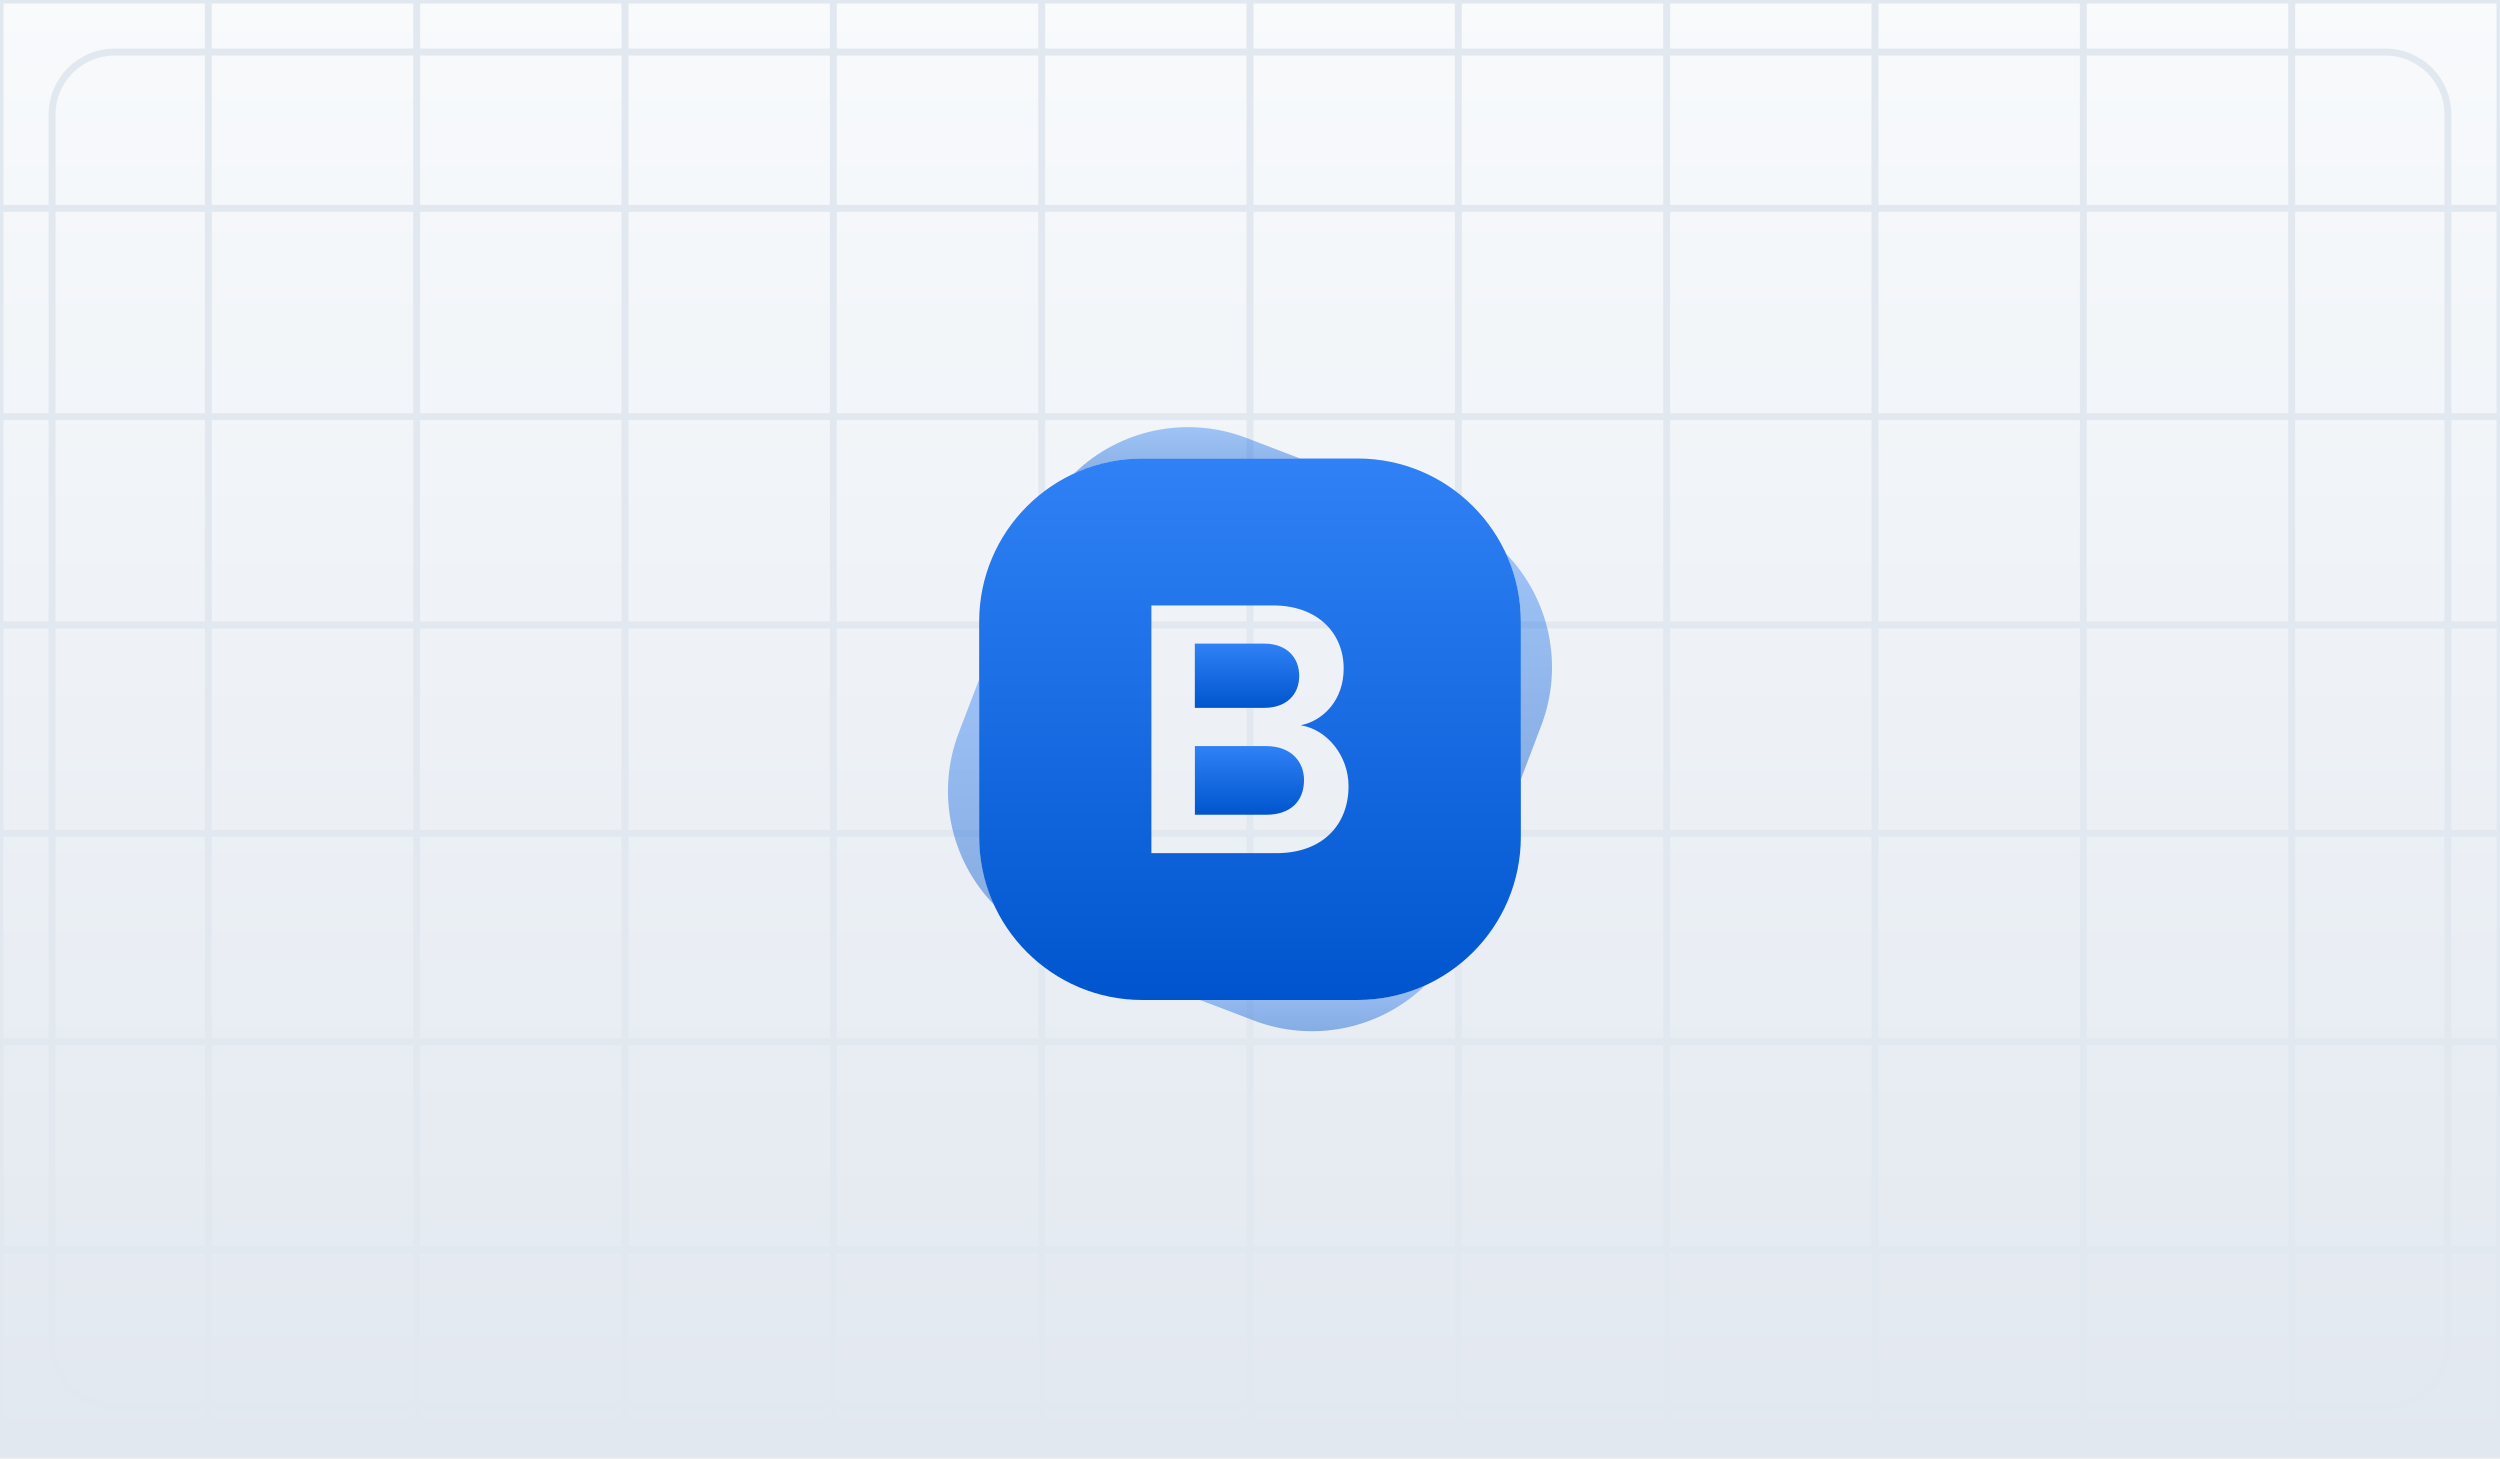
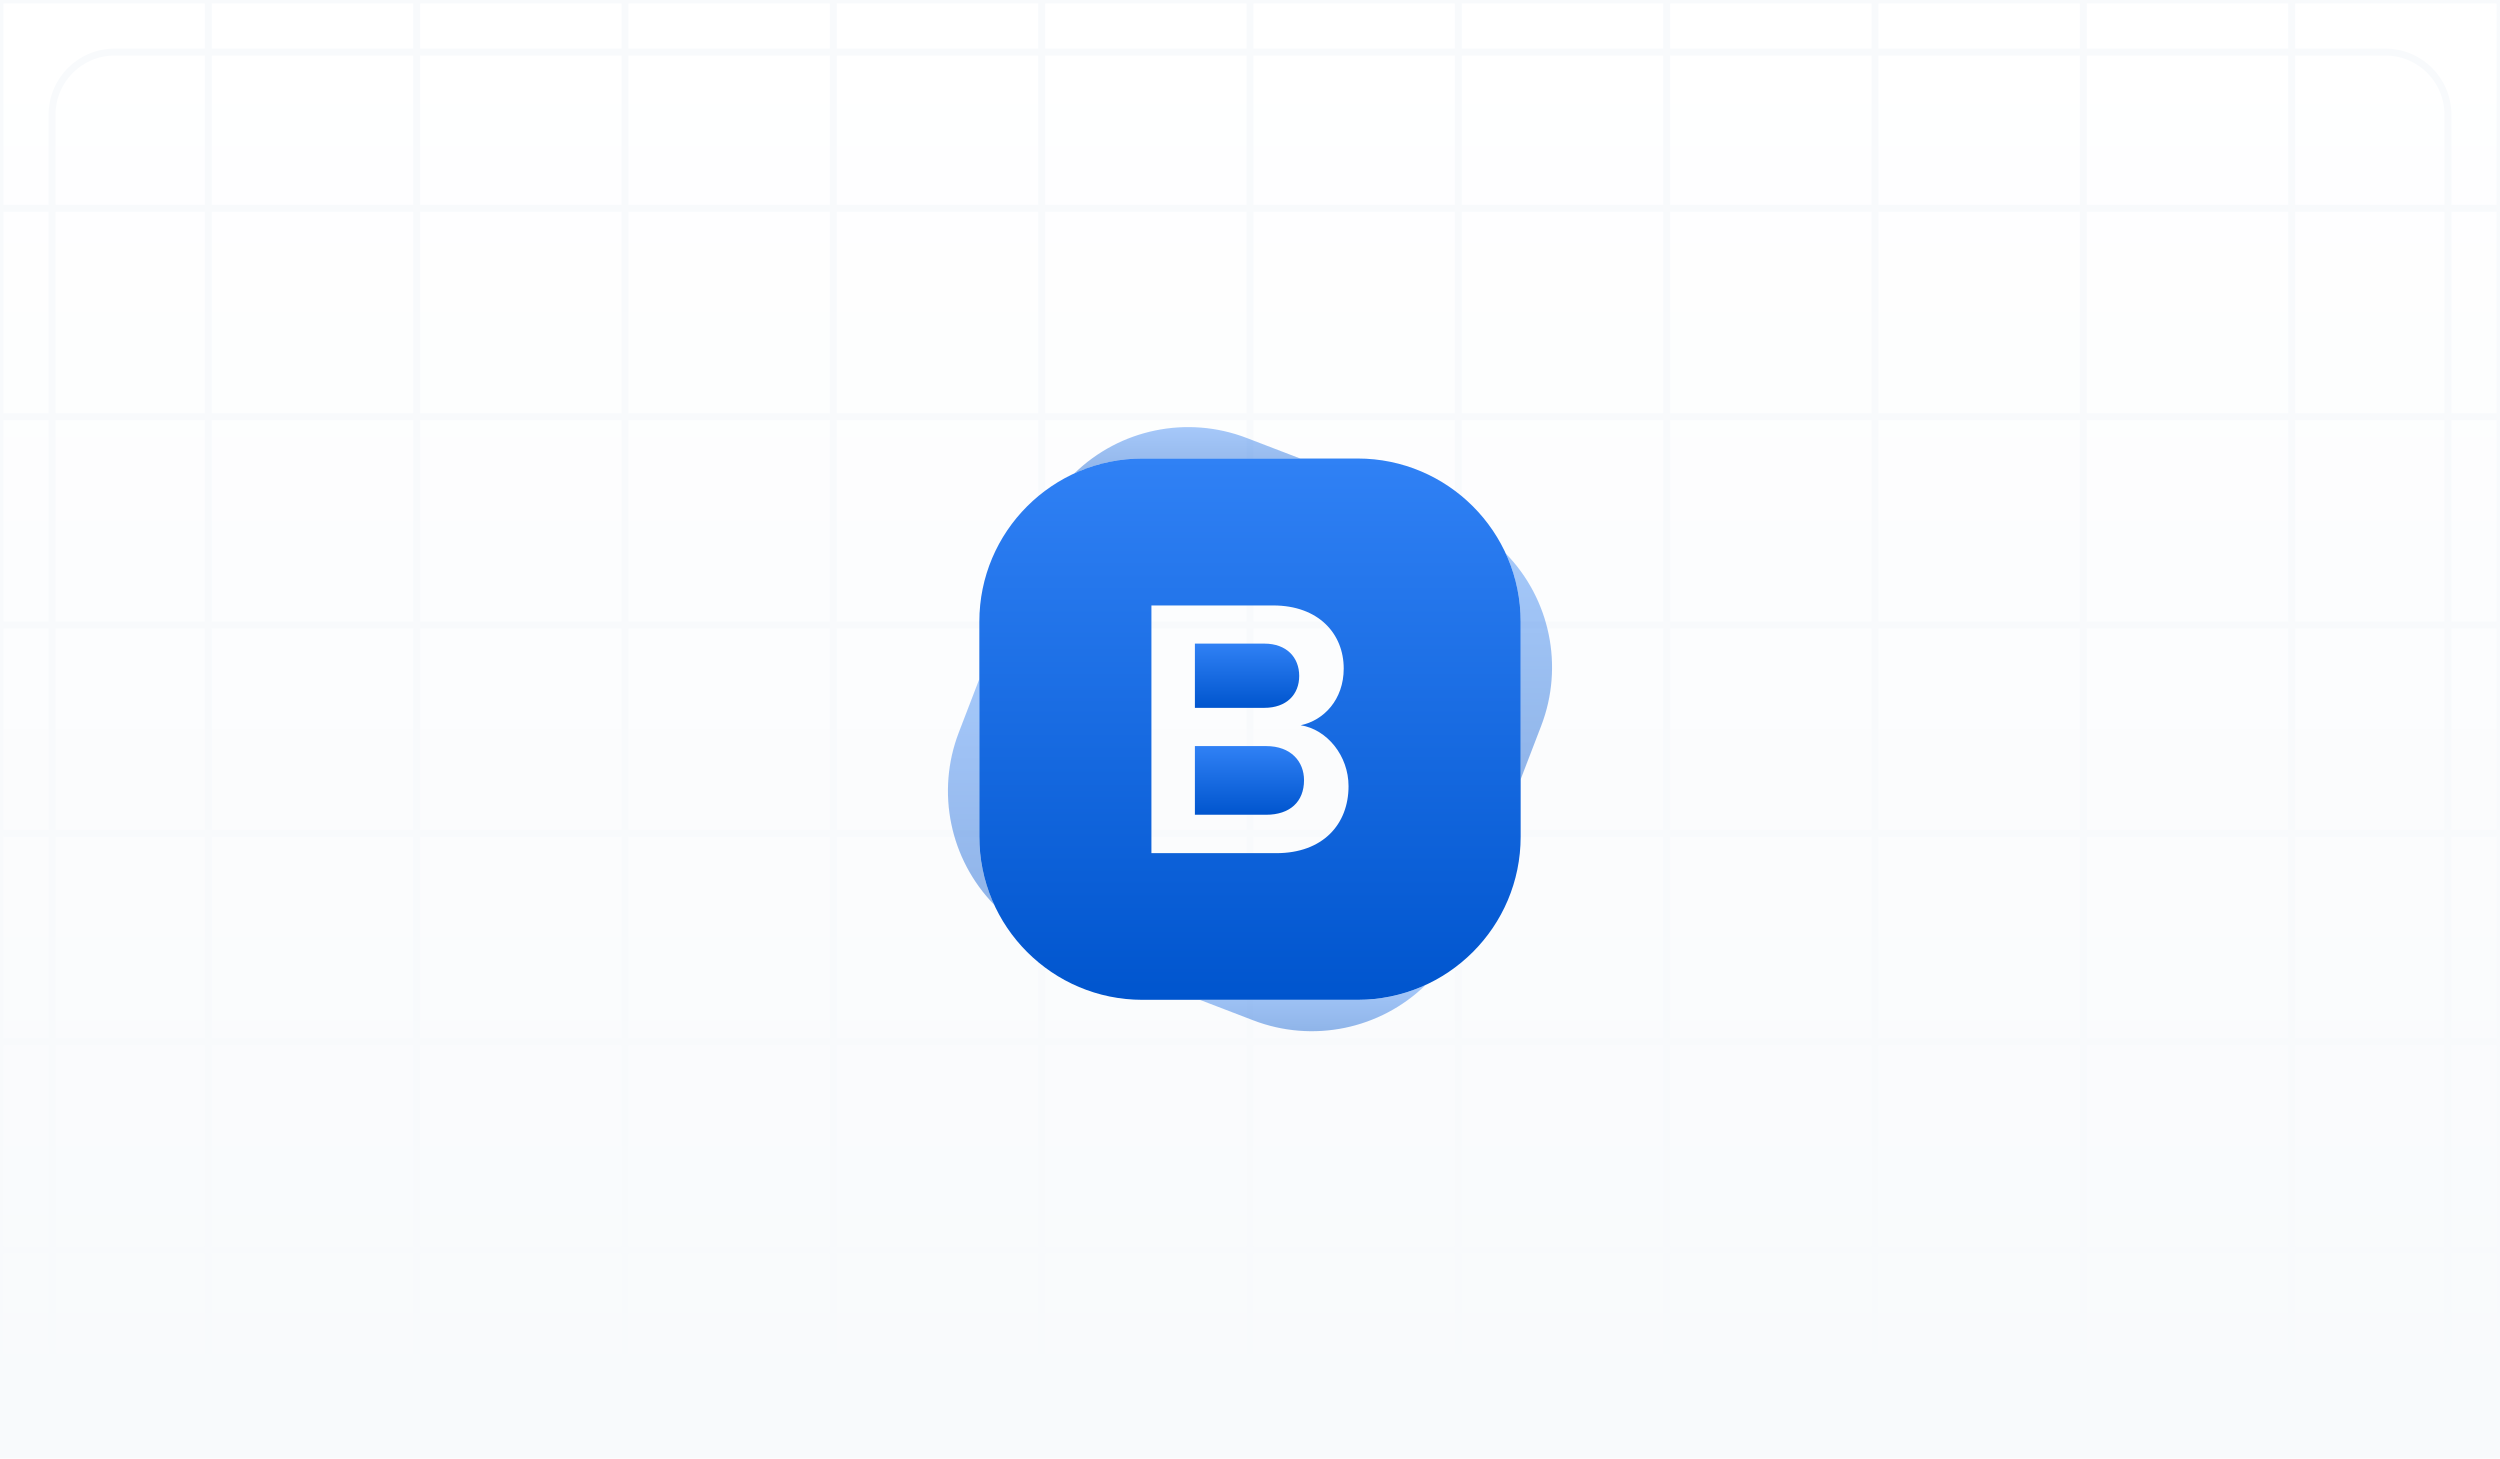
<svg xmlns="http://www.w3.org/2000/svg" xmlns:xlink="http://www.w3.org/1999/xlink" viewBox="0 0 720 420">
  <defs>
-     <linearGradient id="c" x1="361" y1="421" x2="361" y2="1" gradientUnits="userSpaceOnUse">
-       <stop offset="0" stop-color="#e2e8f0" />
-       <stop offset="1" stop-color="#f8fafc" />
+     <linearGradient id="c" x1="361" y1="421" x2="361" y2="1" gradientTransform="matrix(1, 0, 0, 1, 0, 0)" gradientUnits="userSpaceOnUse">
+       <stop offset="0" stop-color="#f8fafc" />
+       <stop offset="1" stop-color="#fff" />
    </linearGradient>
-     <linearGradient id="a" x1="359.15" y1="203.86" x2="359.15" y2="185.36" gradientUnits="userSpaceOnUse">
+     <linearGradient id="a" x1="359.15" y1="203.86" x2="359.15" y2="185.36" gradientTransform="matrix(1, 0, 0, 1, 0, 0)" gradientUnits="userSpaceOnUse">
      <stop offset="0" stop-color="#0055ce" />
      <stop offset="1" stop-color="#3081f5" />
    </linearGradient>
    <linearGradient id="e" x1="359.84" y1="234.65" x2="359.84" y2="214.87" xlink:href="#a" />
    <linearGradient id="f" x1="360" y1="287.96" x2="360" y2="132.05" xlink:href="#a" />
    <linearGradient id="g" x1="341.92" y1="136.37" x2="341.92" y2="123" xlink:href="#a" />
    <linearGradient id="h" x1="279.68" y1="260.61" x2="279.68" y2="195.55" xlink:href="#a" />
    <linearGradient id="i" x1="378.08" y1="297" x2="378.08" y2="283.65" xlink:href="#a" />
    <linearGradient id="j" x1="440.32" y1="224.45" x2="440.32" y2="159.38" xlink:href="#a" />
    <clipPath id="b">
      <path fill="none" d="M1 1h720v420H1z" />
    </clipPath>
    <symbol id="d" viewBox="0 0 722 422">
      <g clip-path="url(#b)">
        <path fill="url(#c)" d="M1 1h720v420H1z" />
-         <path fill="none" stroke="#e2e8f0" stroke-miterlimit="10" stroke-width="2" d="M1 1h60v60H1zm60 0h60v60H61zm60 0h60v60h-60zm60 0h60v60h-60zm60 0h60v60h-60zm60 0h60v60h-60zm60 0h60v60h-60zm60 0h60v60h-60zm60 0h60v60h-60zm60 0h60v60h-60zm60 0h60v60h-60zm60 0h60v60h-60zM1 61h60v60H1zm60 0h60v60H61zm60 0h60v60h-60zm60 0h60v60h-60zm60 0h60v60h-60zm60 0h60v60h-60zm60 0h60v60h-60zm60 0h60v60h-60zm60 0h60v60h-60zm60 0h60v60h-60zm60 0h60v60h-60zm60 0h60v60h-60zM1 121h60v60H1zm60 0h60v60H61zm60 0h60v60h-60zm60 0h60v60h-60zm60 0h60v60h-60zm60 0h60v60h-60zm60 0h60v60h-60zm60 0h60v60h-60zm60 0h60v60h-60zm60 0h60v60h-60zm60 0h60v60h-60zm60 0h60v60h-60zM1 181h60v60H1zm60 0h60v60H61zm60 0h60v60h-60zm60 0h60v60h-60zm60 0h60v60h-60zm60 0h60v60h-60zm60 0h60v60h-60zm60 0h60v60h-60zm60 0h60v60h-60zm60 0h60v60h-60zm60 0h60v60h-60zm60 0h60v60h-60zM1 241h60v60H1zm60 0h60v60H61zm60 0h60v60h-60zm60 0h60v60h-60zm60 0h60v60h-60zm60 0h60v60h-60zm60 0h60v60h-60zm60 0h60v60h-60zm60 0h60v60h-60zm60 0h60v60h-60zm60 0h60v60h-60zm60 0h60v60h-60zM1 301h60v60H1zm60 0h60v60H61zm60 0h60v60h-60zm60 0h60v60h-60zm60 0h60v60h-60zm60 0h60v60h-60zm60 0h60v60h-60zm60 0h60v60h-60zm60 0h60v60h-60zm60 0h60v60h-60zm60 0h60v60h-60zm60 0h60v60h-60zM1 361h60v60H1zm60 0h60v60H61zm60 0h60v60h-60zm60 0h60v60h-60zm60 0h60v60h-60zm60 0h60v60h-60zm60 0h60v60h-60zm60 0h60v60h-60zm60 0h60v60h-60zm60 0h60v60h-60zm60 0h60v60h-60zm60 0h60v60h-60z" />
-         <rect x="16" y="16" width="690" height="390" rx="18" fill="none" stroke="#e2e8f0" stroke-miterlimit="10" stroke-width="2" />
+         <path fill="none" stroke="#f8fafc" stroke-miterlimit="10" stroke-width="2" d="M1 1h60v60H1zm60 0h60v60H61zm60 0h60v60h-60zm60 0h60v60h-60zm60 0h60v60h-60zm60 0h60v60h-60zm60 0h60v60h-60zm60 0h60v60h-60zm60 0h60v60h-60zm60 0h60v60h-60zm60 0h60v60h-60zm60 0h60v60h-60zM1 61h60v60H1zm60 0h60v60H61zm60 0h60v60h-60zm60 0h60v60h-60zm60 0h60v60h-60zm60 0h60v60h-60zm60 0h60v60h-60zm60 0h60v60h-60zm60 0h60v60h-60zm60 0h60v60h-60zm60 0h60v60h-60zm60 0h60v60h-60zM1 121h60v60H1zm60 0h60v60H61zm60 0h60v60h-60zm60 0h60v60h-60zm60 0h60v60h-60zm60 0h60v60h-60zm60 0h60v60h-60zm60 0h60v60h-60zm60 0h60v60h-60zm60 0h60v60h-60zm60 0h60v60h-60zm60 0h60v60h-60zM1 181h60v60H1zm60 0h60v60H61zm60 0h60v60h-60zm60 0h60v60h-60zm60 0h60v60h-60zm60 0h60v60h-60zm60 0h60v60h-60zm60 0h60v60h-60zm60 0h60v60h-60zm60 0h60v60h-60zm60 0h60v60h-60zm60 0h60v60h-60zM1 241h60v60H1zm60 0h60v60H61zm60 0h60v60h-60zm60 0h60v60h-60zm60 0h60v60h-60zm60 0h60v60h-60zm60 0h60v60h-60zm60 0h60v60h-60zm60 0h60v60h-60zm60 0h60v60h-60zm60 0h60v60h-60zm60 0h60v60h-60zM1 301h60v60H1zm60 0h60v60H61zm60 0h60v60h-60zm60 0h60v60h-60zm60 0h60v60h-60zm60 0h60v60h-60zm60 0h60v60h-60zm60 0h60v60h-60zm60 0h60v60h-60zm60 0h60v60h-60zm60 0h60v60h-60zm60 0h60v60h-60zM1 361h60v60H1zm60 0h60v60H61zm60 0h60v60h-60zm60 0h60v60h-60zm60 0h60v60h-60zm60 0h60v60h-60zm60 0h60v60h-60zm60 0h60v60h-60zm60 0h60v60h-60zm60 0h60v60h-60zm60 0h60v60h-60zm60 0h60v60h-60z" />
+         <rect x="16" y="16" width="690" height="390" rx="18" ry="18" fill="none" stroke="#f8fafc" stroke-miterlimit="10" stroke-width="2" />
      </g>
    </symbol>
  </defs>
  <use width="722" height="422" transform="translate(-1 -1)" xlink:href="#d" />
-   <path d="M374.17 194.67c0-5.35-3.64-9.31-10.06-9.31h-20v18.5h20c6.42 0 10.06-3.86 10.06-9.19Z" fill="url(#a)" />
-   <path d="M364.65 214.87h-20.52v19.78h20.52c6.84 0 10.91-3.74 10.91-10 0-5.29-3.74-9.78-10.91-9.78Z" fill="url(#e)" />
-   <path d="M391 132.05h-62a47 47 0 0 0-47 47V241a47 47 0 0 0 47 47h62a47 47 0 0 0 47-47v-61.95a47 47 0 0 0-47-47Zm-23.4 113.66h-36v-71.34h35.07c13 0 20.31 8.12 20.31 18.17 0 9-5.77 15-12.39 16.34 7.58 1.18 13.79 8.77 13.79 17.53.01 11.02-7.38 19.3-20.78 19.3Z" fill="url(#f)" />
+   <path d="M374.17 194.67c0-5.35-3.64-9.31-10.05-9.31h-19.99v18.5h19.99c6.41 0 10.05-3.85 10.05-9.19Z" fill="url(#a)" />
+   <path d="M364.65 214.87h-20.52v19.78h20.52c6.84 0 10.91-3.74 10.91-9.95 0-5.35-3.74-9.83-10.91-9.83Z" fill="url(#e)" />
+   <path d="M390.96 132.05h-61.92a47 47 0 0 0-46.99 46.99v61.92a47 47 0 0 0 46.99 46.99h61.92a47 47 0 0 0 46.99-46.99v-61.92a47 47 0 0 0-46.99-46.99ZM367.6 245.71h-35.99v-71.34h35.07c13.04 0 20.31 8.12 20.31 18.17 0 8.98-5.78 14.97-12.4 16.33 7.59 1.19 13.79 8.78 13.79 17.54 0 11.02-7.42 19.3-20.79 19.3Z" fill="url(#f)" />
  <g opacity=".5" fill-opacity=".85">
-     <path d="M329 132.05h45.42L359 126.13a47 47 0 0 0-49.65 10.24 46.65 46.65 0 0 1 19.65-4.32Z" fill="url(#g)" />
-     <path d="M282.05 241v-45.45L276.13 211a47 47 0 0 0 10.22 49.64 46.9 46.9 0 0 1-4.3-19.64Z" fill="url(#h)" />
-     <path d="M391 288h-45.4l15.4 5.87a47 47 0 0 0 49.64-10.22A46.79 46.79 0 0 1 391 288Z" fill="url(#i)" />
-     <path d="M433.64 159.38a46.85 46.85 0 0 1 4.36 19.67v45.4l5.87-15.45a47 47 0 0 0-10.23-49.62Z" fill="url(#j)" />
+     <path d="M329.04 132.05h45.42l-15.42-5.92a46.98 46.98 0 0 0-49.65 10.23 46.8 46.8 0 0 1 19.66-4.31Z" fill="url(#g)" />
+     <path d="M282.05 240.96v-45.41l-5.92 15.41a46.98 46.98 0 0 0 10.22 49.64 46.75 46.75 0 0 1-4.31-19.65Z" fill="url(#h)" />
+     <path d="M390.96 287.96h-45.39l15.4 5.91a47 47 0 0 0 49.64-10.22 46.75 46.75 0 0 1-19.65 4.31Z" fill="url(#i)" />
+     <path d="M433.64 159.38a46.8 46.8 0 0 1 4.31 19.66v45.4l5.92-15.41a46.98 46.98 0 0 0-10.23-49.65Z" fill="url(#j)" />
  </g>
</svg>
